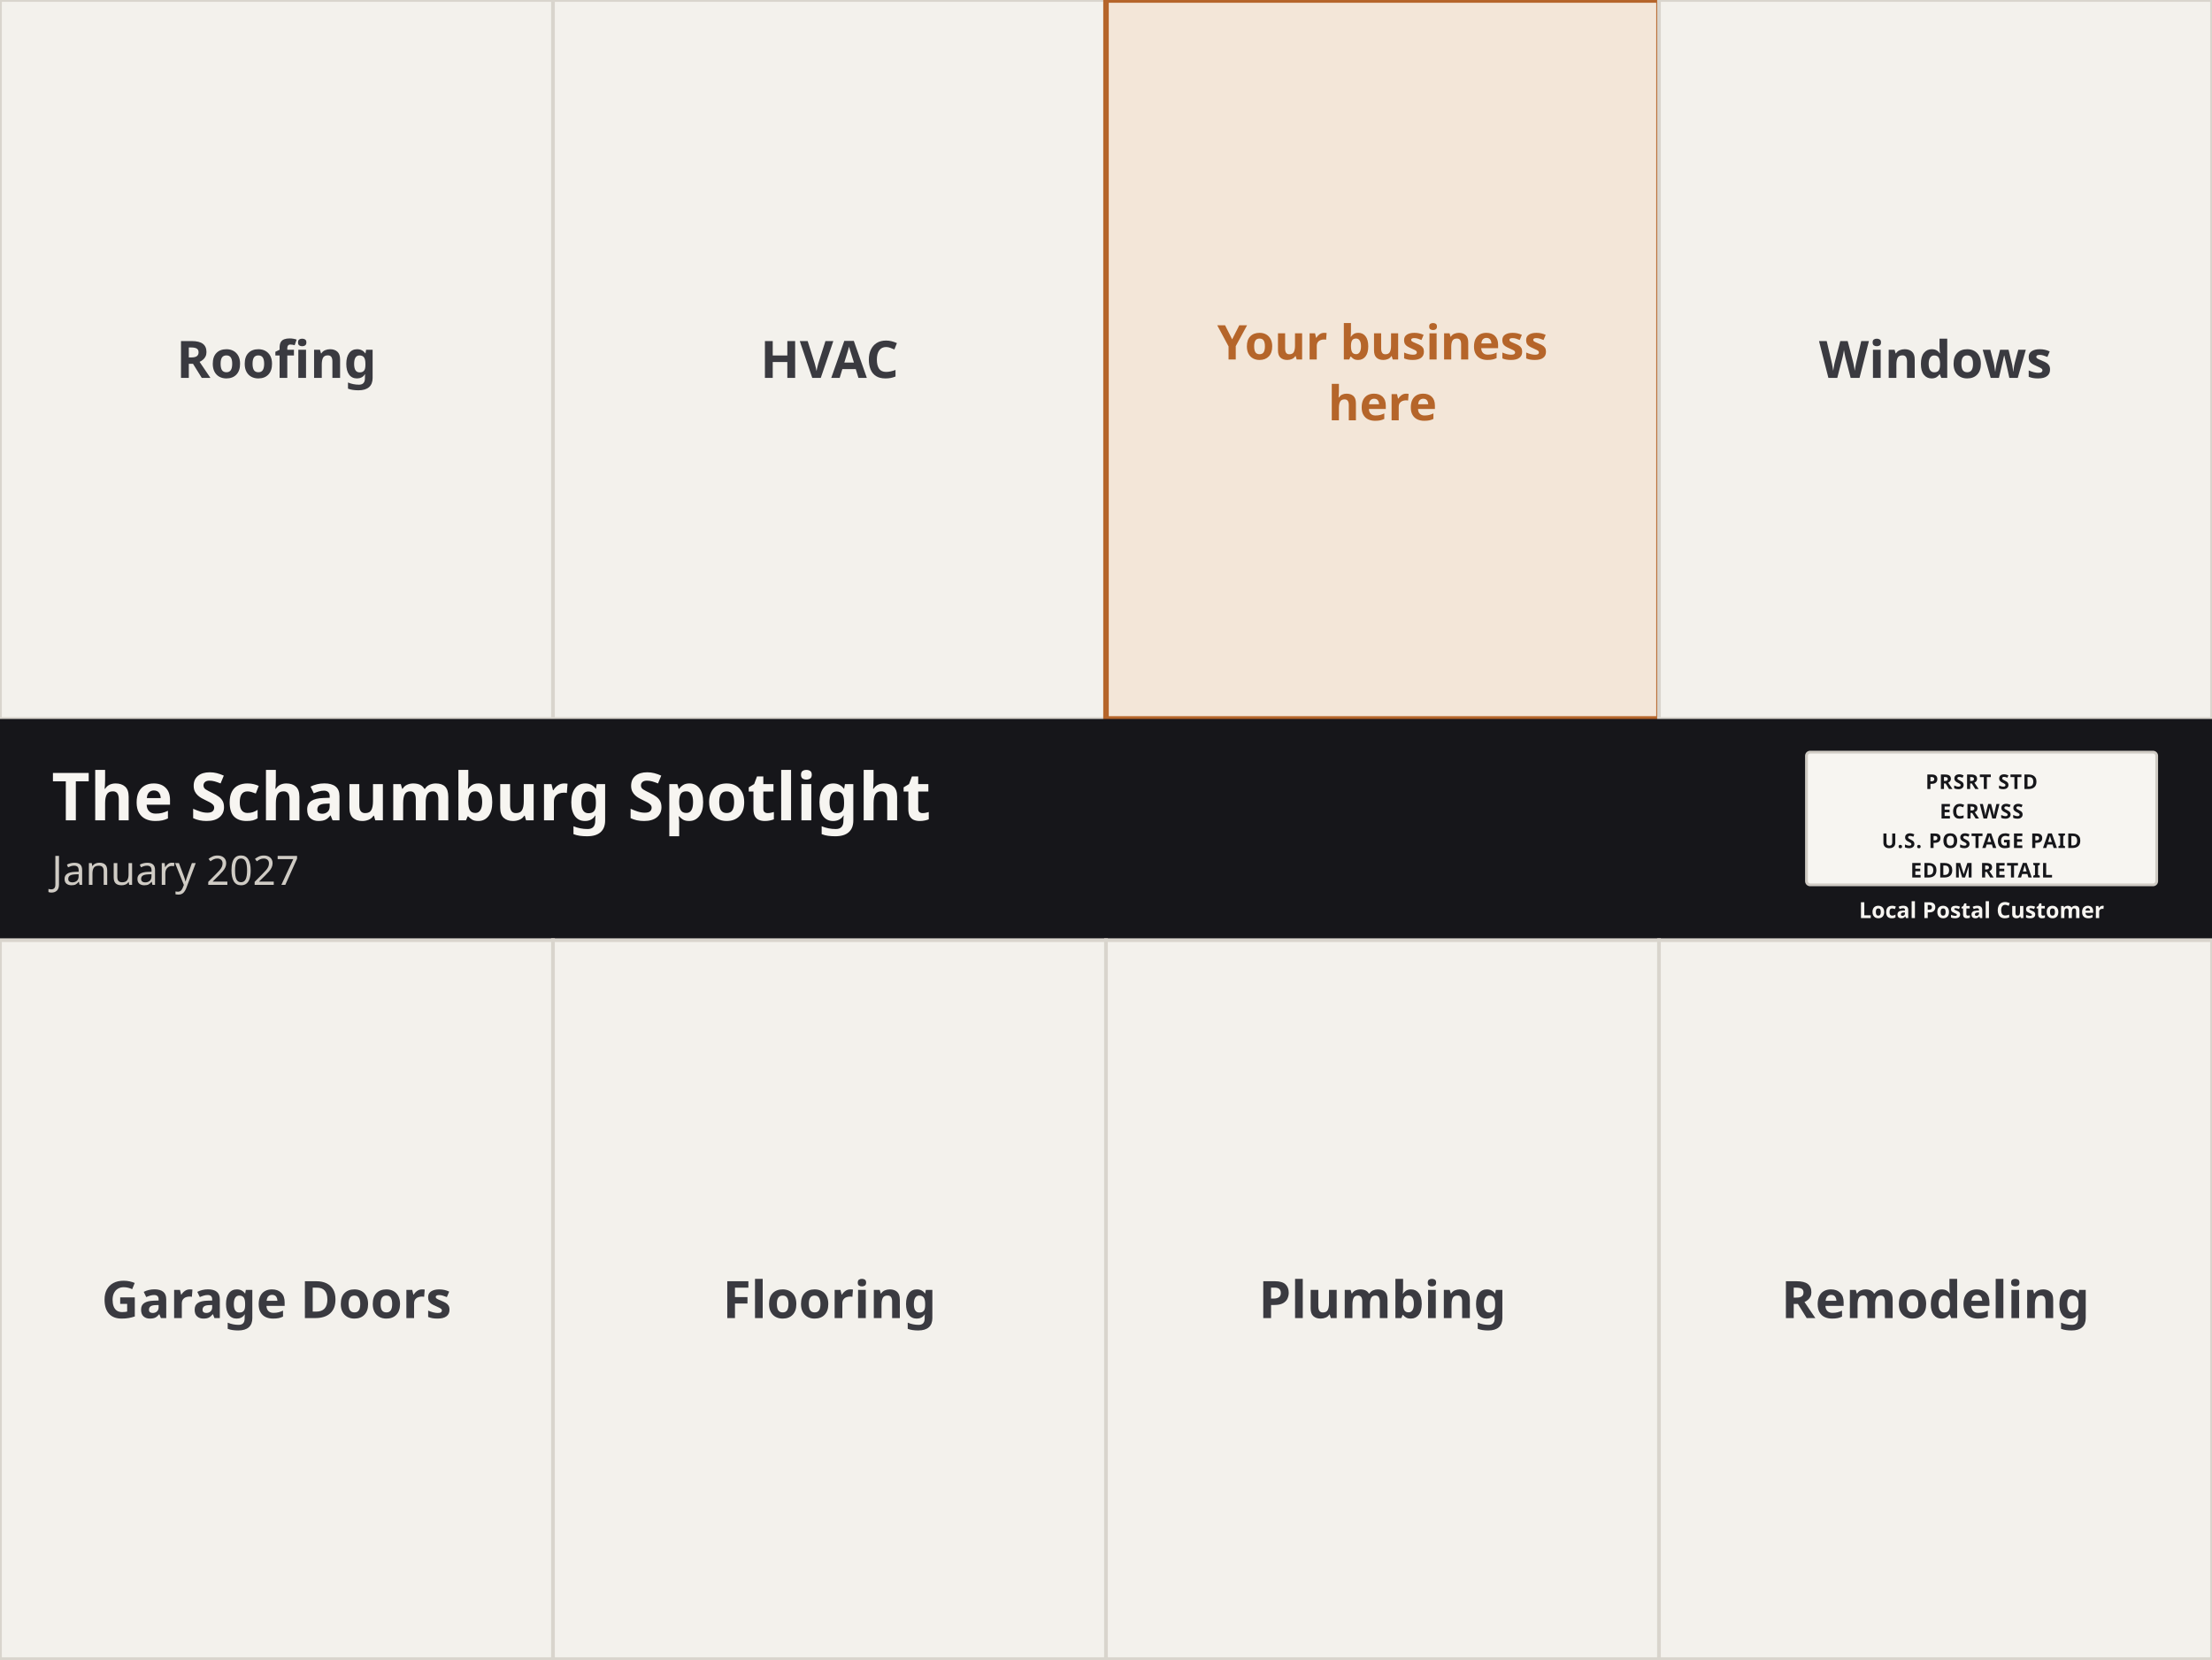
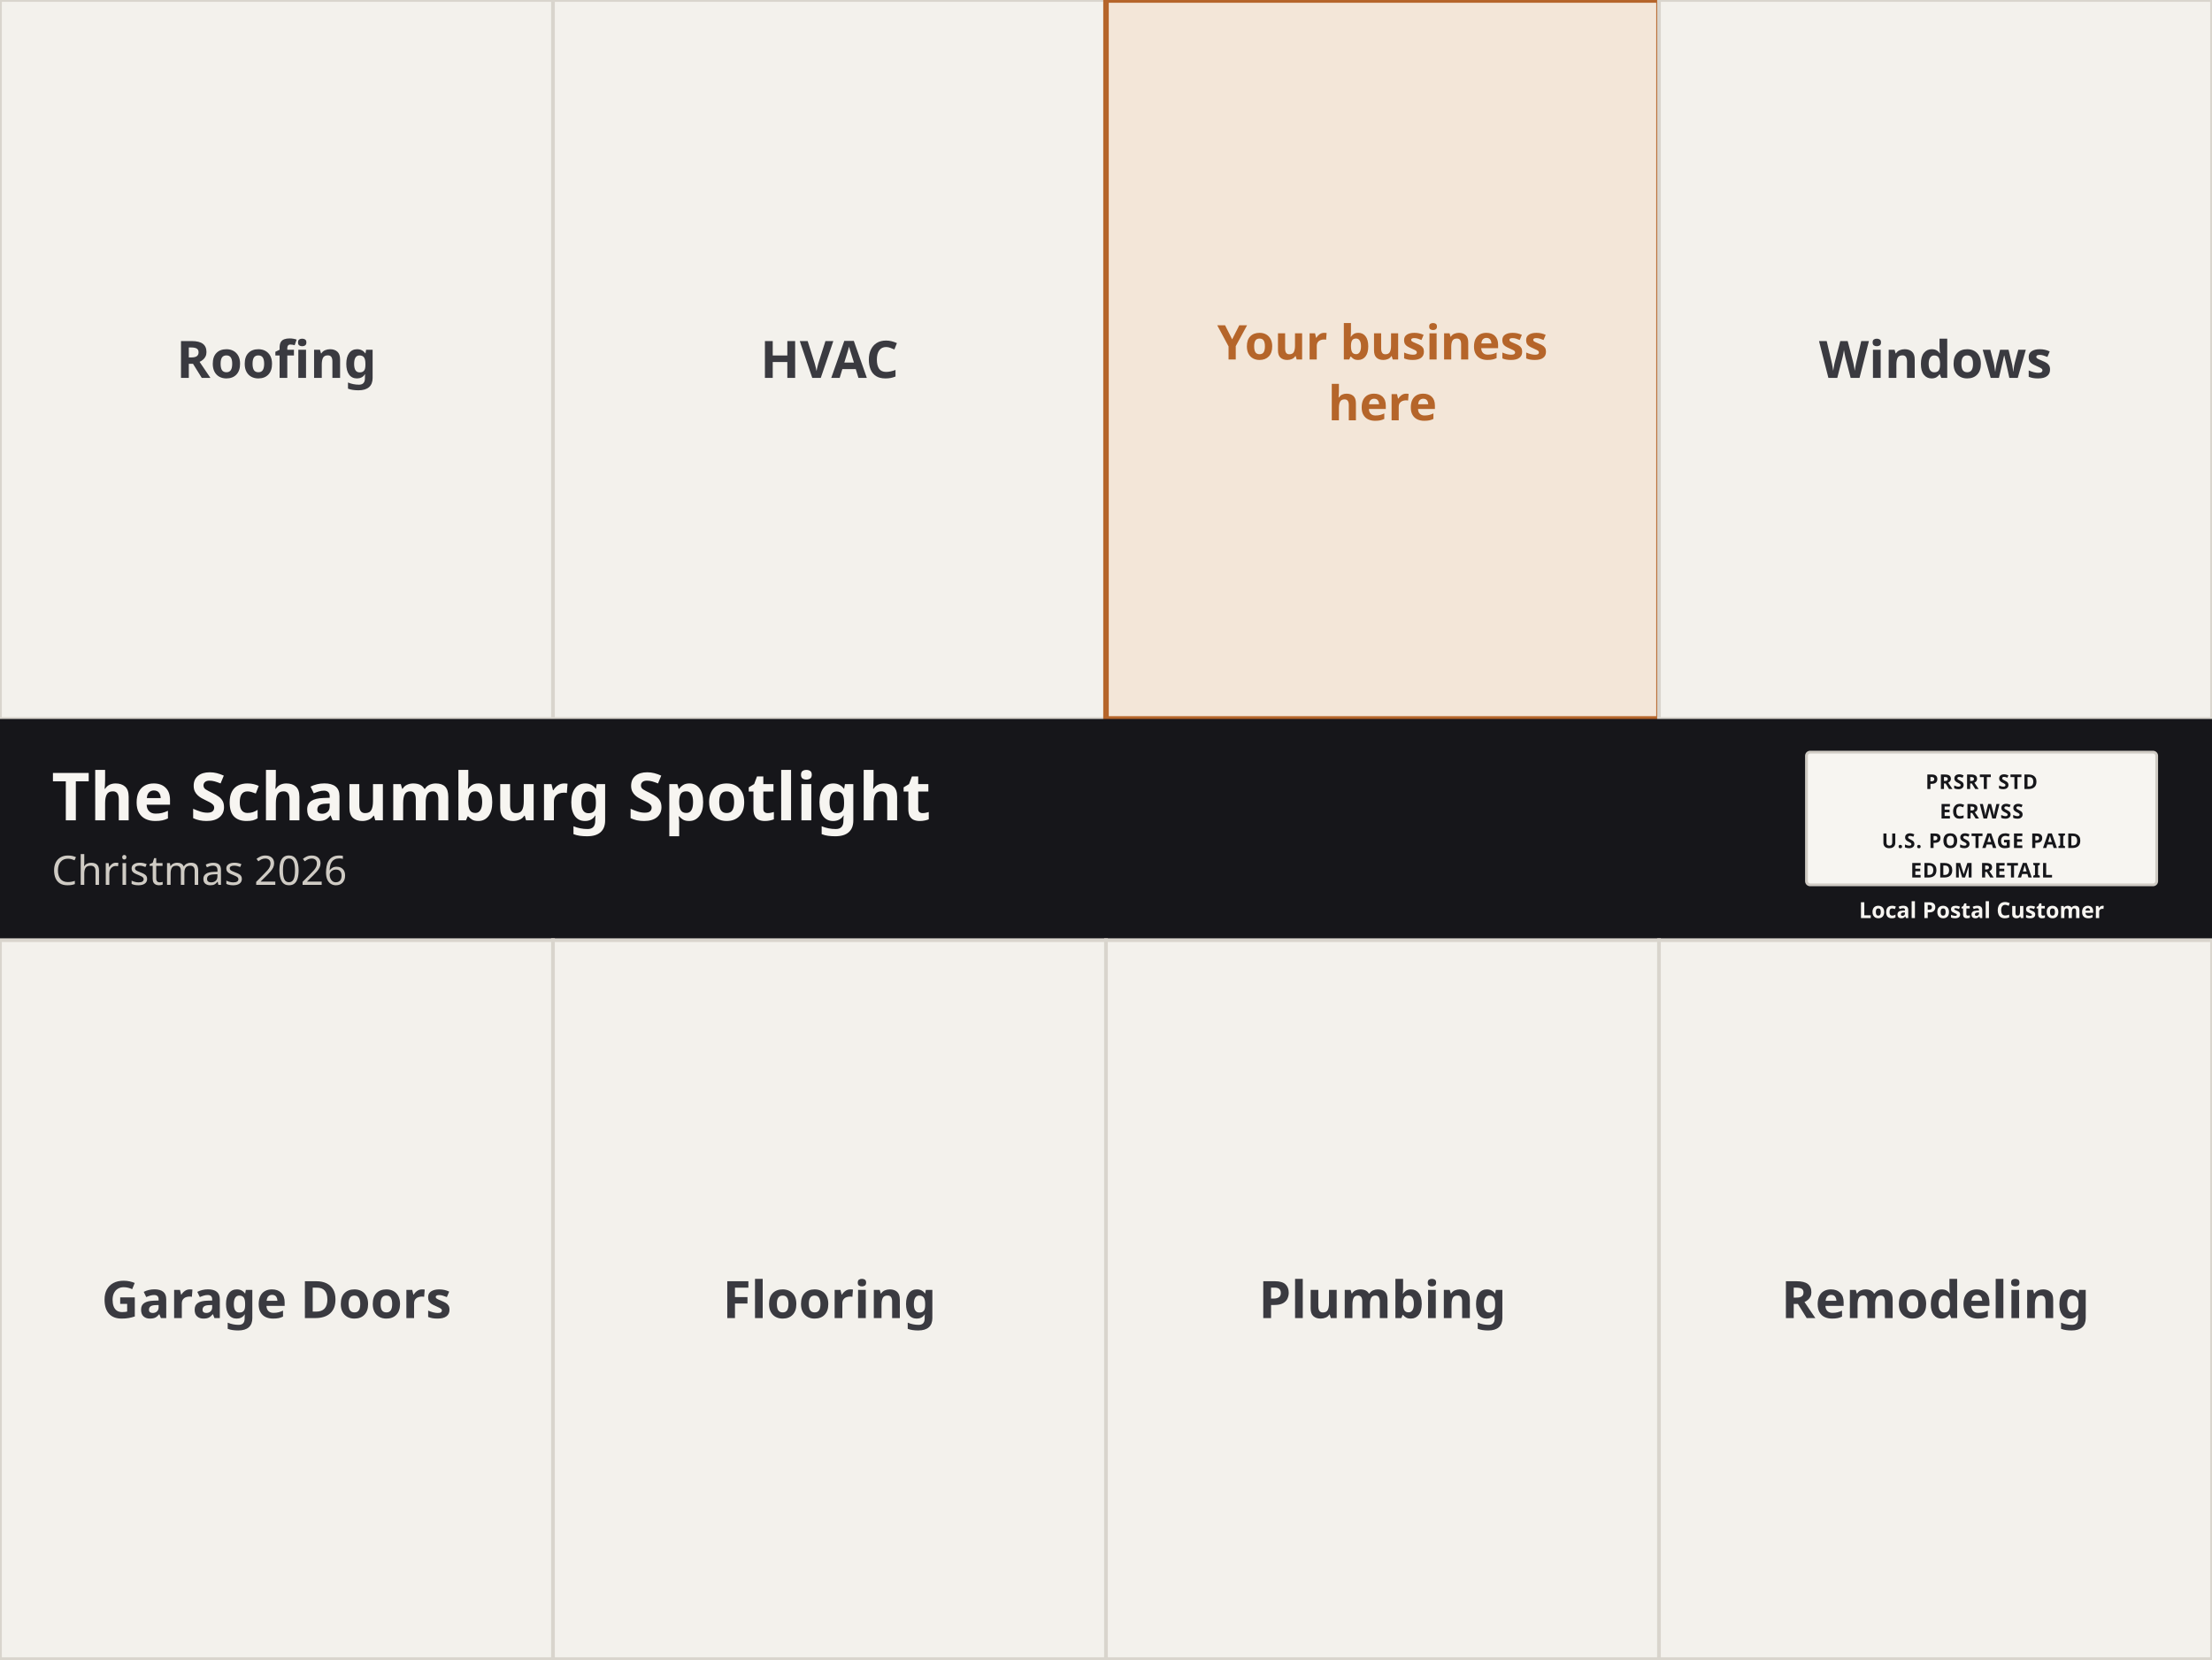
<svg xmlns="http://www.w3.org/2000/svg" viewBox="0 0 1200 900" role="img" aria-labelledby="cardFrontTitle">
  <defs>
    <style>
      .spot { fill: #f3f1ec; stroke: #d9d5cd; stroke-width: 2; }
      .spot-yours { fill: #f3e6d8; stroke: #b5652a; stroke-width: 3; }
      .cat { font-family: "Plus Jakarta Sans", system-ui, sans-serif; font-size: 28px; font-weight: 700; fill: #3a3a40; }
      .yours { font-family: "Plus Jakarta Sans", system-ui, sans-serif; font-size: 26px; font-weight: 700; fill: #b5652a; }
      .band { fill: #16161a; }
      .mast { font-family: "Plus Jakarta Sans", system-ui, sans-serif; font-size: 36px; font-weight: 700; fill: #f7f5f1; }
      .issue { font-family: "Plus Jakarta Sans", system-ui, sans-serif; font-size: 22px; font-weight: 500; fill: #cfcbc4; }
      .indicia { fill: #f7f5f1; stroke: #cfcbc4; stroke-width: 1.5; }
      .indicia-t { font-family: "Plus Jakarta Sans", system-ui, sans-serif; font-size: 11px; font-weight: 700; fill: #16161a; letter-spacing: 0.04em; }
      .local { font-family: "Plus Jakarta Sans", system-ui, sans-serif; font-size: 12px; font-weight: 600; fill: #f7f5f1; }
    </style>
  </defs>
  <rect width="1200" height="900" fill="#ffffff" />
  <rect class="spot" x="0" y="0" width="300" height="390" />
  <rect class="spot" x="300" y="0" width="300" height="390" />
  <rect class="spot-yours" x="600" y="0" width="300" height="390" />
  <rect class="spot" x="900" y="0" width="300" height="390" />
  <text class="cat" x="150" y="205" text-anchor="middle">Roofing</text>
  <text class="cat" x="450" y="205" text-anchor="middle">HVAC</text>
  <text class="yours" x="750" y="195" text-anchor="middle">Your business</text>
  <text class="yours" x="750" y="228" text-anchor="middle">here</text>
  <text class="cat" x="1050" y="205" text-anchor="middle">Windows</text>
  <rect class="band" x="0" y="390" width="1200" height="120" />
  <text class="mast" x="28" y="445">The Schaumburg Spotlight</text>
-   <text class="issue" x="28" y="480">January 2027</text>
+   <text class="issue" x="28" y="480">Christmas 2026</text>
  <rect class="indicia" x="980" y="408" width="190" height="72" rx="2" />
  <text class="indicia-t" x="1075" y="428" text-anchor="middle">PRSRT STD</text>
  <text class="indicia-t" x="1075" y="444" text-anchor="middle">ECRWSS</text>
  <text class="indicia-t" x="1075" y="460" text-anchor="middle">U.S. POSTAGE PAID</text>
  <text class="indicia-t" x="1075" y="476" text-anchor="middle">EDDM RETAIL</text>
  <text class="local" x="1075" y="498" text-anchor="middle">Local Postal Customer</text>
  <rect class="spot" x="0" y="510" width="300" height="390" />
  <rect class="spot" x="300" y="510" width="300" height="390" />
  <rect class="spot" x="600" y="510" width="300" height="390" />
  <rect class="spot" x="900" y="510" width="300" height="390" />
  <text class="cat" x="150" y="715" text-anchor="middle">Garage Doors</text>
  <text class="cat" x="450" y="715" text-anchor="middle">Flooring</text>
  <text class="cat" x="750" y="715" text-anchor="middle">Plumbing</text>
  <text class="cat" x="1050" y="715" text-anchor="middle">Remodeling</text>
</svg>
